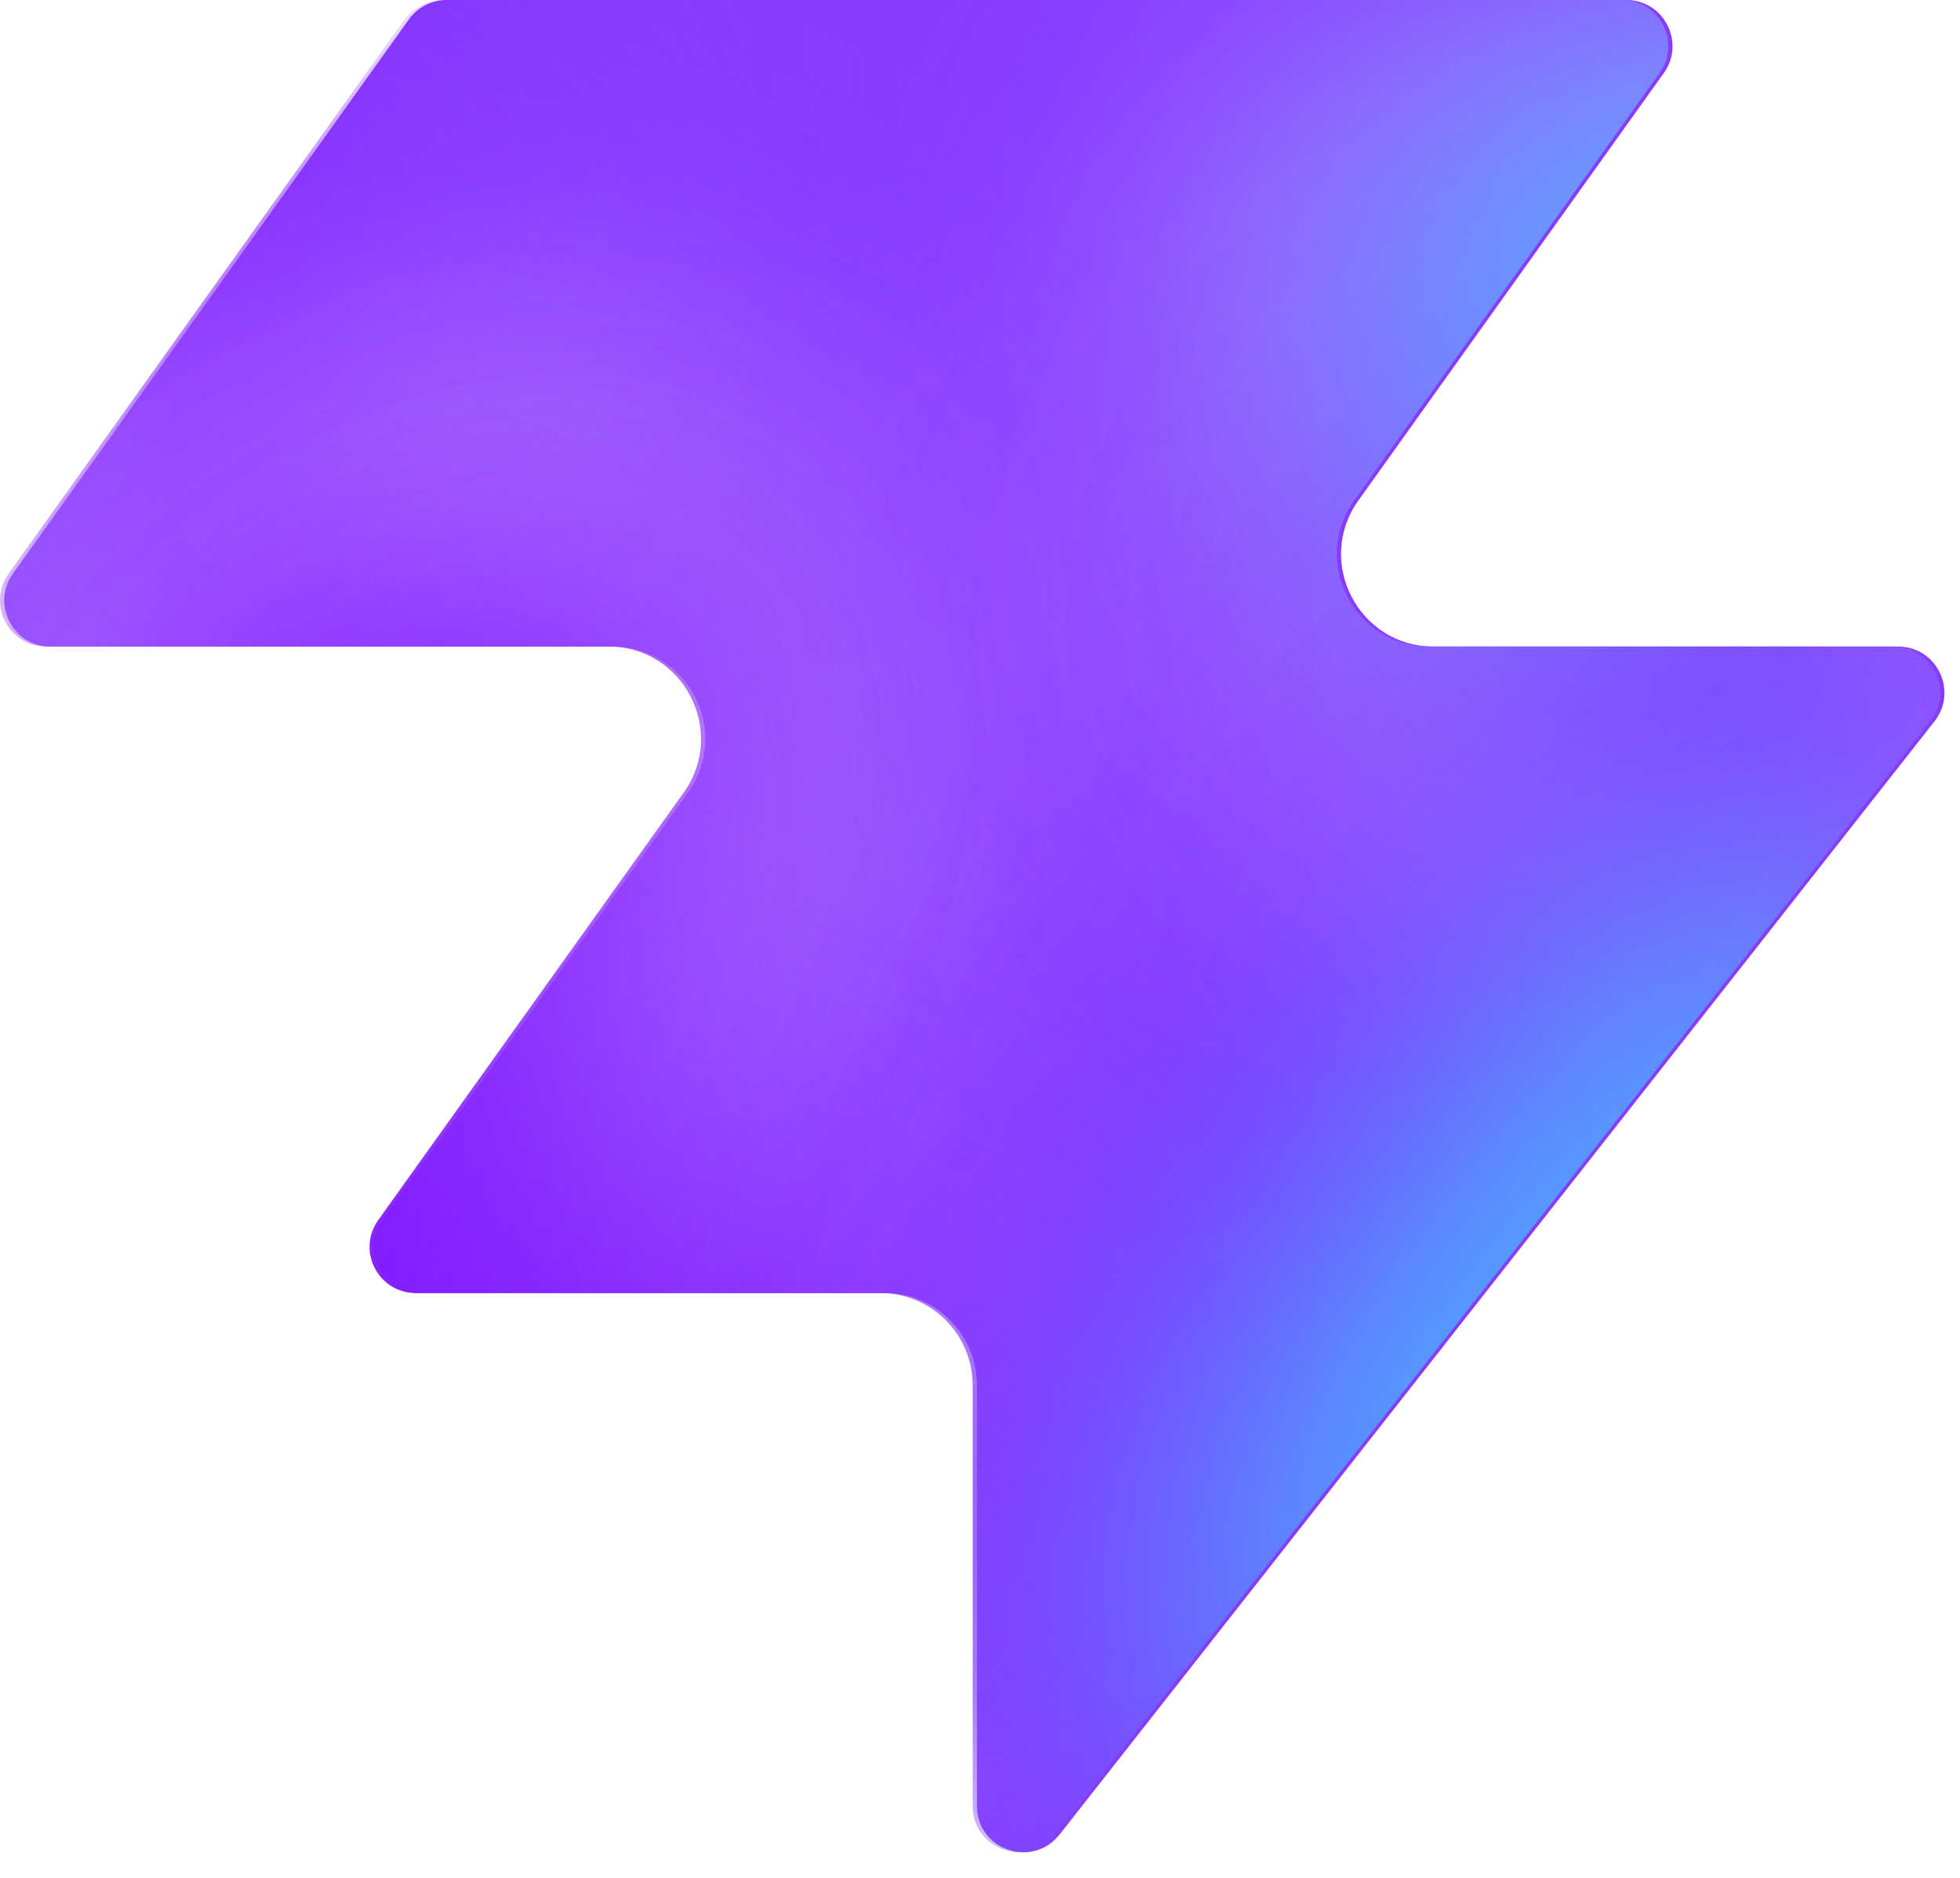
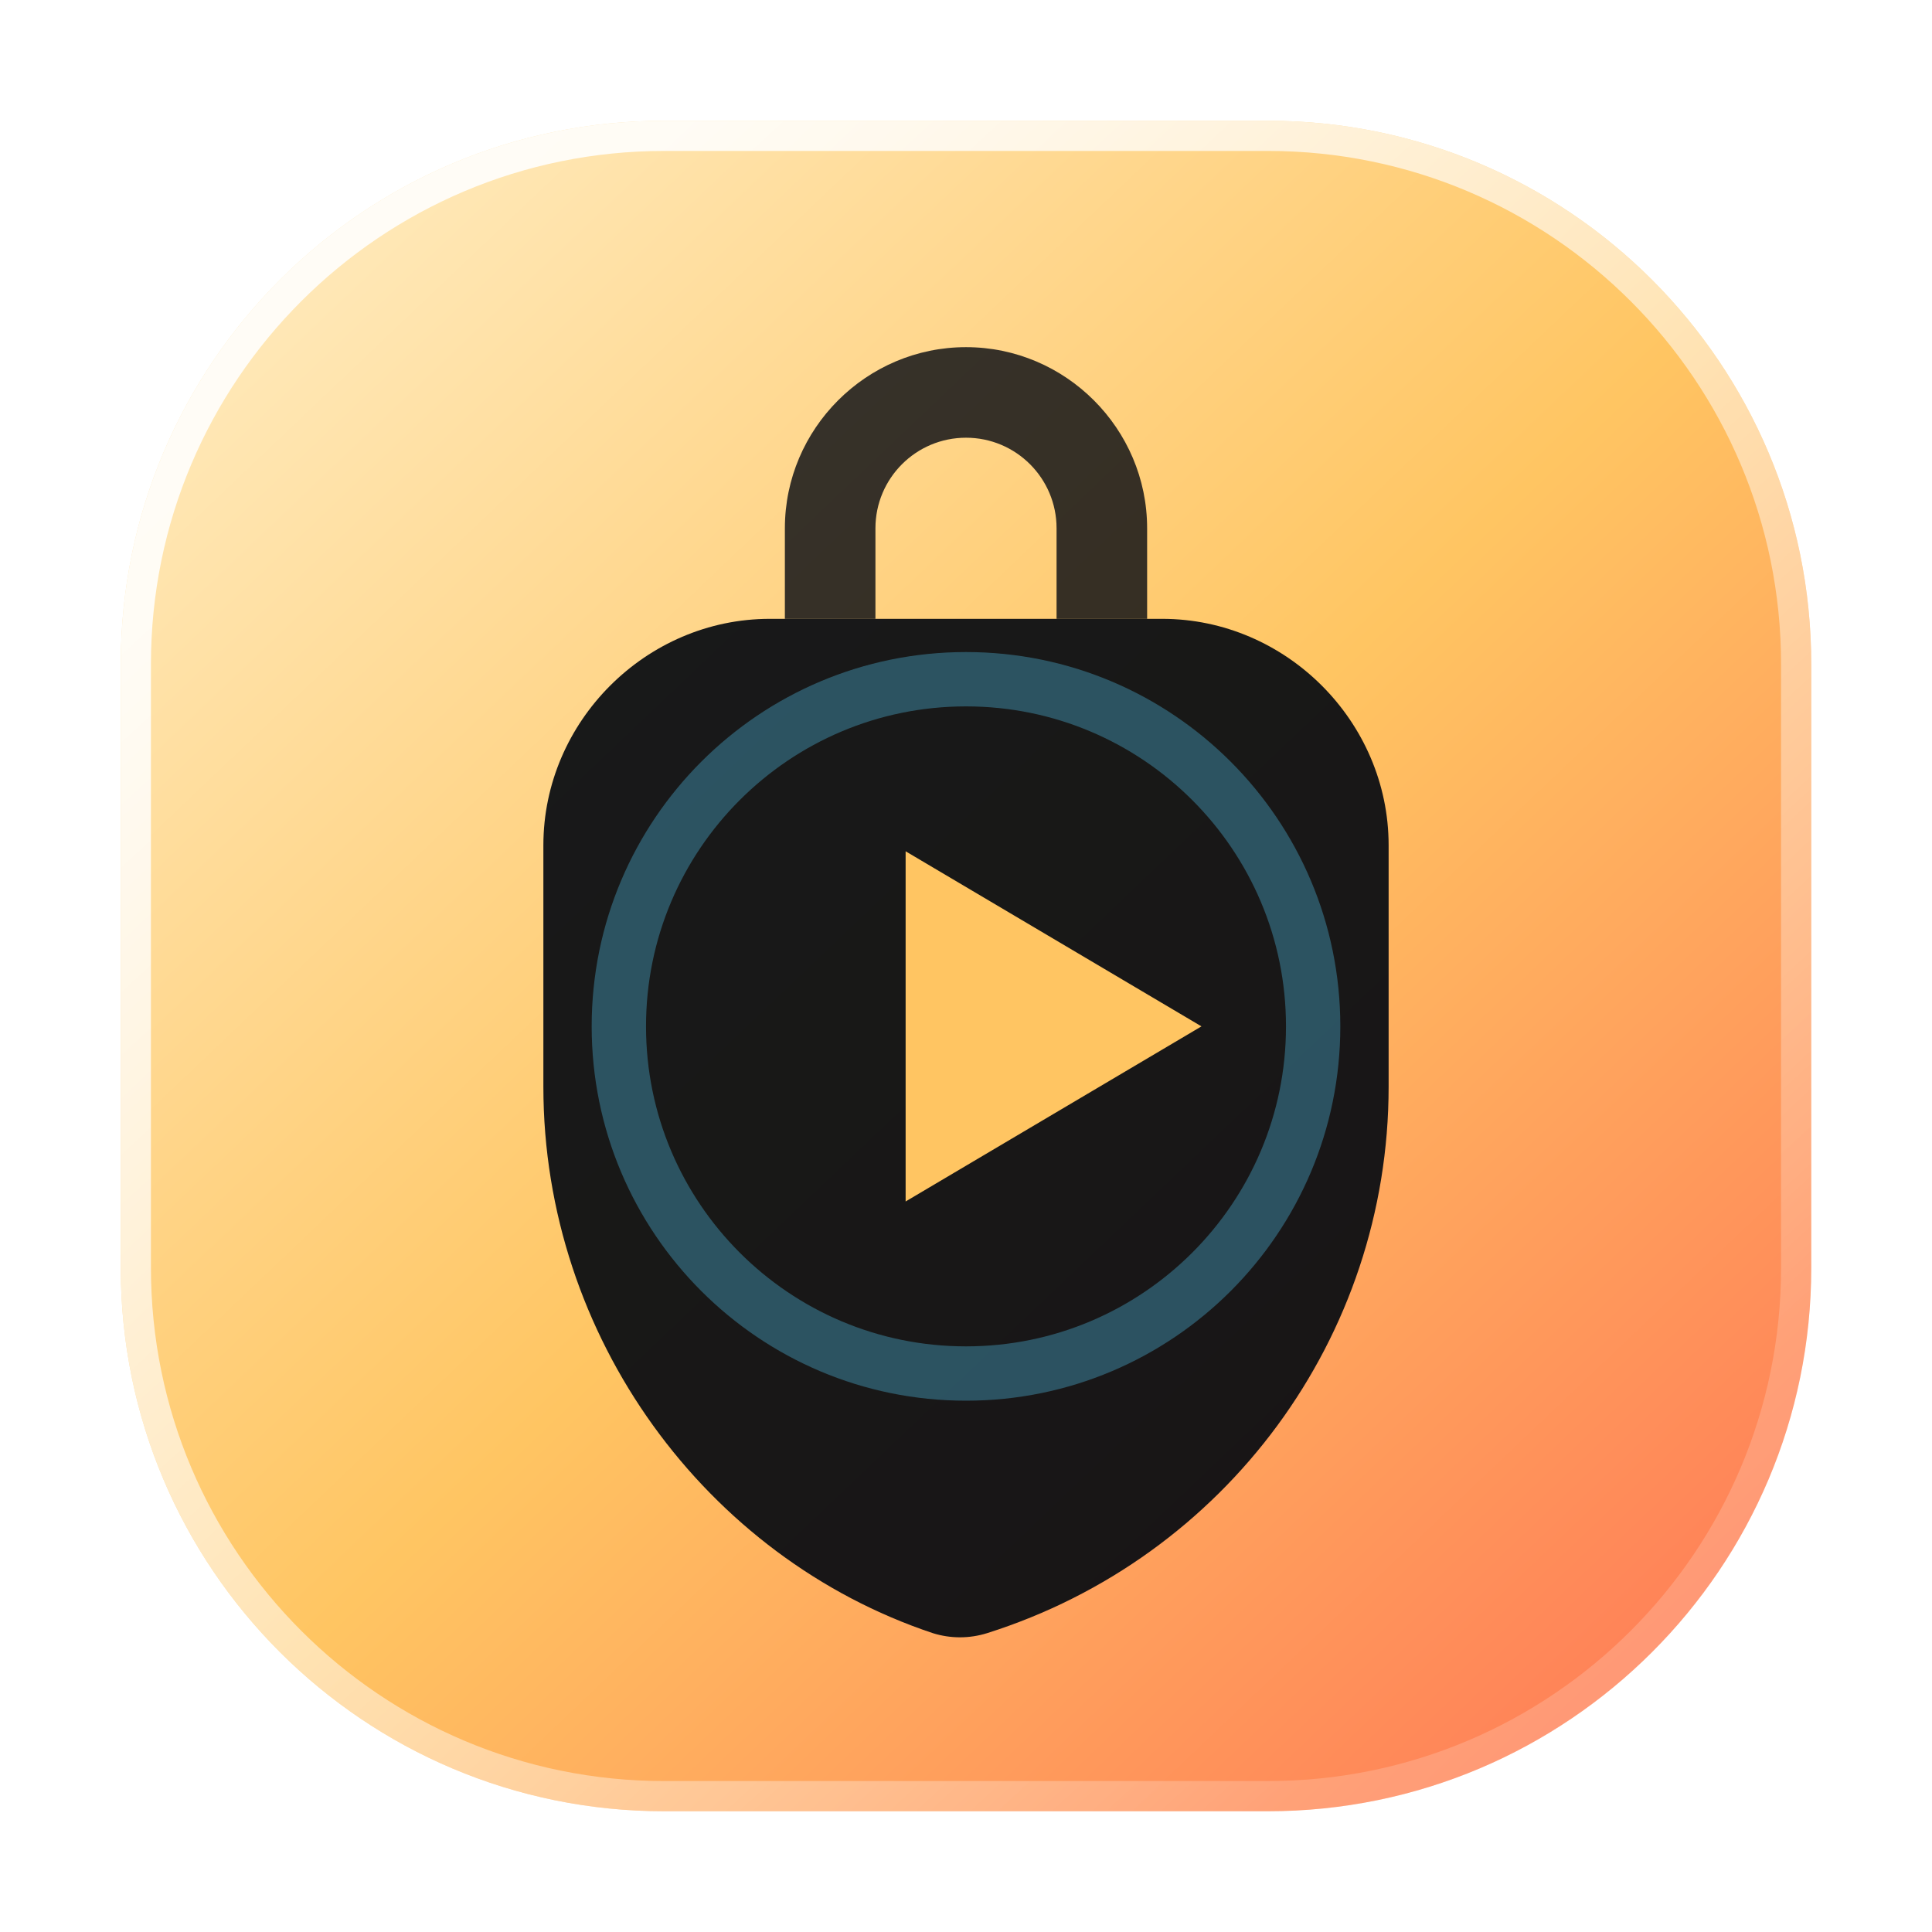
- <svg xmlns="http://www.w3.org/2000/svg" width="48" height="46" fill="none" viewBox="0 0 48 46">
-   <path fill="#863bff" d="M25.946 44.938c-.664.845-2.021.375-2.021-.698V33.937a2.26 2.26 0 0 0-2.262-2.262H10.287c-.92 0-1.456-1.04-.92-1.788l7.48-10.471c1.07-1.497 0-3.578-1.842-3.578H1.237c-.92 0-1.456-1.04-.92-1.788L10.013.474c.214-.297.556-.474.92-.474h28.894c.92 0 1.456 1.04.92 1.788l-7.48 10.471c-1.07 1.498 0 3.579 1.842 3.579h11.377c.943 0 1.473 1.088.89 1.83L25.947 44.94z" style="fill:#863bff;fill:color(display-p3 .525 .23 1);fill-opacity:1" />
-   <mask id="a" width="48" height="46" x="0" y="0" maskUnits="userSpaceOnUse" style="mask-type:alpha">
-     <path fill="#000" d="M25.842 44.938c-.664.844-2.021.375-2.021-.698V33.937a2.26 2.26 0 0 0-2.262-2.262H10.183c-.92 0-1.456-1.04-.92-1.788l7.48-10.471c1.07-1.498 0-3.579-1.842-3.579H1.133c-.92 0-1.456-1.04-.92-1.787L9.91.473c.214-.297.556-.474.92-.474h28.894c.92 0 1.456 1.04.92 1.788l-7.48 10.471c-1.07 1.498 0 3.578 1.842 3.578h11.377c.943 0 1.473 1.088.89 1.832L25.843 44.94z" style="fill:#000;fill-opacity:1" />
-   </mask>
-   <g mask="url(#a)">
-     <g filter="url(#b)">
-       <ellipse cx="5.508" cy="14.704" fill="#ede6ff" rx="5.508" ry="14.704" style="fill:#ede6ff;fill:color(display-p3 .927 .903 1);fill-opacity:1" transform="matrix(.00324 1 1 -.00324 -4.47 31.516)" />
-     </g>
-     <g filter="url(#c)">
-       <ellipse cx="10.399" cy="29.851" fill="#ede6ff" rx="10.399" ry="29.851" style="fill:#ede6ff;fill:color(display-p3 .927 .903 1);fill-opacity:1" transform="matrix(.00324 1 1 -.00324 -39.328 7.883)" />
-     </g>
-     <g filter="url(#d)">
-       <ellipse cx="5.508" cy="30.487" fill="#7e14ff" rx="5.508" ry="30.487" style="fill:#7e14ff;fill:color(display-p3 .492 .077 1);fill-opacity:1" transform="rotate(89.814 -25.913 -14.639)scale(1 -1)" />
-     </g>
-     <g filter="url(#e)">
-       <ellipse cx="5.508" cy="30.599" fill="#7e14ff" rx="5.508" ry="30.599" style="fill:#7e14ff;fill:color(display-p3 .492 .077 1);fill-opacity:1" transform="rotate(89.814 -32.644 -3.334)scale(1 -1)" />
-     </g>
-     <g filter="url(#f)">
-       <ellipse cx="5.508" cy="30.599" fill="#7e14ff" rx="5.508" ry="30.599" style="fill:#7e14ff;fill:color(display-p3 .492 .077 1);fill-opacity:1" transform="matrix(.00324 1 1 -.00324 -34.34 30.47)" />
-     </g>
-     <g filter="url(#g)">
-       <ellipse cx="14.072" cy="22.078" fill="#ede6ff" rx="14.072" ry="22.078" style="fill:#ede6ff;fill:color(display-p3 .927 .903 1);fill-opacity:1" transform="rotate(93.35 24.506 48.493)scale(-1 1)" />
-     </g>
-     <g filter="url(#h)">
-       <ellipse cx="3.47" cy="21.501" fill="#7e14ff" rx="3.47" ry="21.501" style="fill:#7e14ff;fill:color(display-p3 .492 .077 1);fill-opacity:1" transform="rotate(89.009 28.708 47.59)scale(-1 1)" />
-     </g>
-     <g filter="url(#i)">
-       <ellipse cx="3.47" cy="21.501" fill="#7e14ff" rx="3.47" ry="21.501" style="fill:#7e14ff;fill:color(display-p3 .492 .077 1);fill-opacity:1" transform="rotate(89.009 28.708 47.59)scale(-1 1)" />
-     </g>
-     <g filter="url(#j)">
-       <ellipse cx=".387" cy="8.972" fill="#7e14ff" rx="4.407" ry="29.108" style="fill:#7e14ff;fill:color(display-p3 .492 .077 1);fill-opacity:1" transform="rotate(39.51 .387 8.972)" />
-     </g>
-     <g filter="url(#k)">
-       <ellipse cx="47.523" cy="-6.092" fill="#7e14ff" rx="4.407" ry="29.108" style="fill:#7e14ff;fill:color(display-p3 .492 .077 1);fill-opacity:1" transform="rotate(37.892 47.523 -6.092)" />
-     </g>
-     <g filter="url(#l)">
-       <ellipse cx="41.412" cy="6.333" fill="#47bfff" rx="5.971" ry="9.665" style="fill:#47bfff;fill:color(display-p3 .28 .748 1);fill-opacity:1" transform="rotate(37.892 41.412 6.333)" />
-     </g>
-     <g filter="url(#m)">
-       <ellipse cx="-1.879" cy="38.332" fill="#7e14ff" rx="4.407" ry="29.108" style="fill:#7e14ff;fill:color(display-p3 .492 .077 1);fill-opacity:1" transform="rotate(37.892 -1.88 38.332)" />
-     </g>
-     <g filter="url(#n)">
-       <ellipse cx="-1.879" cy="38.332" fill="#7e14ff" rx="4.407" ry="29.108" style="fill:#7e14ff;fill:color(display-p3 .492 .077 1);fill-opacity:1" transform="rotate(37.892 -1.88 38.332)" />
-     </g>
-     <g filter="url(#o)">
-       <ellipse cx="35.651" cy="29.907" fill="#7e14ff" rx="4.407" ry="29.108" style="fill:#7e14ff;fill:color(display-p3 .492 .077 1);fill-opacity:1" transform="rotate(37.892 35.651 29.907)" />
-     </g>
-     <g filter="url(#p)">
-       <ellipse cx="38.418" cy="32.4" fill="#47bfff" rx="5.971" ry="15.297" style="fill:#47bfff;fill:color(display-p3 .28 .748 1);fill-opacity:1" transform="rotate(37.892 38.418 32.4)" />
-     </g>
-   </g>
+ <svg xmlns="http://www.w3.org/2000/svg" width="64" height="64" viewBox="0 0 64 64" fill="none">
  <defs>
-     <filter id="b" width="60.045" height="41.654" x="-19.77" y="16.149" color-interpolation-filters="sRGB" filterUnits="userSpaceOnUse">
-       <feFlood flood-opacity="0" result="BackgroundImageFix" />
-       <feBlend in="SourceGraphic" in2="BackgroundImageFix" result="shape" />
-       <feGaussianBlur result="effect1_foregroundBlur_2002_17158" stdDeviation="7.659" />
-     </filter>
-     <filter id="c" width="90.34" height="51.437" x="-54.613" y="-7.533" color-interpolation-filters="sRGB" filterUnits="userSpaceOnUse">
-       <feFlood flood-opacity="0" result="BackgroundImageFix" />
-       <feBlend in="SourceGraphic" in2="BackgroundImageFix" result="shape" />
-       <feGaussianBlur result="effect1_foregroundBlur_2002_17158" stdDeviation="7.659" />
-     </filter>
-     <filter id="d" width="79.355" height="29.4" x="-49.64" y="2.03" color-interpolation-filters="sRGB" filterUnits="userSpaceOnUse">
-       <feFlood flood-opacity="0" result="BackgroundImageFix" />
-       <feBlend in="SourceGraphic" in2="BackgroundImageFix" result="shape" />
-       <feGaussianBlur result="effect1_foregroundBlur_2002_17158" stdDeviation="4.596" />
-     </filter>
-     <filter id="e" width="79.579" height="29.4" x="-45.045" y="20.029" color-interpolation-filters="sRGB" filterUnits="userSpaceOnUse">
-       <feFlood flood-opacity="0" result="BackgroundImageFix" />
-       <feBlend in="SourceGraphic" in2="BackgroundImageFix" result="shape" />
-       <feGaussianBlur result="effect1_foregroundBlur_2002_17158" stdDeviation="4.596" />
-     </filter>
-     <filter id="f" width="79.579" height="29.4" x="-43.513" y="21.178" color-interpolation-filters="sRGB" filterUnits="userSpaceOnUse">
-       <feFlood flood-opacity="0" result="BackgroundImageFix" />
-       <feBlend in="SourceGraphic" in2="BackgroundImageFix" result="shape" />
-       <feGaussianBlur result="effect1_foregroundBlur_2002_17158" stdDeviation="4.596" />
-     </filter>
-     <filter id="g" width="74.749" height="58.852" x="15.756" y="-17.901" color-interpolation-filters="sRGB" filterUnits="userSpaceOnUse">
-       <feFlood flood-opacity="0" result="BackgroundImageFix" />
-       <feBlend in="SourceGraphic" in2="BackgroundImageFix" result="shape" />
-       <feGaussianBlur result="effect1_foregroundBlur_2002_17158" stdDeviation="7.659" />
-     </filter>
-     <filter id="h" width="61.377" height="25.362" x="23.548" y="2.284" color-interpolation-filters="sRGB" filterUnits="userSpaceOnUse">
-       <feFlood flood-opacity="0" result="BackgroundImageFix" />
-       <feBlend in="SourceGraphic" in2="BackgroundImageFix" result="shape" />
-       <feGaussianBlur result="effect1_foregroundBlur_2002_17158" stdDeviation="4.596" />
-     </filter>
-     <filter id="i" width="61.377" height="25.362" x="23.548" y="2.284" color-interpolation-filters="sRGB" filterUnits="userSpaceOnUse">
-       <feFlood flood-opacity="0" result="BackgroundImageFix" />
-       <feBlend in="SourceGraphic" in2="BackgroundImageFix" result="shape" />
-       <feGaussianBlur result="effect1_foregroundBlur_2002_17158" stdDeviation="4.596" />
-     </filter>
-     <filter id="j" width="56.045" height="63.649" x="-27.636" y="-22.853" color-interpolation-filters="sRGB" filterUnits="userSpaceOnUse">
-       <feFlood flood-opacity="0" result="BackgroundImageFix" />
-       <feBlend in="SourceGraphic" in2="BackgroundImageFix" result="shape" />
-       <feGaussianBlur result="effect1_foregroundBlur_2002_17158" stdDeviation="4.596" />
-     </filter>
-     <filter id="k" width="54.814" height="64.646" x="20.116" y="-38.415" color-interpolation-filters="sRGB" filterUnits="userSpaceOnUse">
-       <feFlood flood-opacity="0" result="BackgroundImageFix" />
-       <feBlend in="SourceGraphic" in2="BackgroundImageFix" result="shape" />
-       <feGaussianBlur result="effect1_foregroundBlur_2002_17158" stdDeviation="4.596" />
-     </filter>
-     <filter id="l" width="33.541" height="35.313" x="24.641" y="-11.323" color-interpolation-filters="sRGB" filterUnits="userSpaceOnUse">
-       <feFlood flood-opacity="0" result="BackgroundImageFix" />
-       <feBlend in="SourceGraphic" in2="BackgroundImageFix" result="shape" />
-       <feGaussianBlur result="effect1_foregroundBlur_2002_17158" stdDeviation="4.596" />
-     </filter>
-     <filter id="m" width="54.814" height="64.646" x="-29.286" y="6.009" color-interpolation-filters="sRGB" filterUnits="userSpaceOnUse">
-       <feFlood flood-opacity="0" result="BackgroundImageFix" />
-       <feBlend in="SourceGraphic" in2="BackgroundImageFix" result="shape" />
-       <feGaussianBlur result="effect1_foregroundBlur_2002_17158" stdDeviation="4.596" />
-     </filter>
-     <filter id="n" width="54.814" height="64.646" x="-29.286" y="6.009" color-interpolation-filters="sRGB" filterUnits="userSpaceOnUse">
-       <feFlood flood-opacity="0" result="BackgroundImageFix" />
-       <feBlend in="SourceGraphic" in2="BackgroundImageFix" result="shape" />
-       <feGaussianBlur result="effect1_foregroundBlur_2002_17158" stdDeviation="4.596" />
-     </filter>
-     <filter id="o" width="54.814" height="64.646" x="8.244" y="-2.416" color-interpolation-filters="sRGB" filterUnits="userSpaceOnUse">
-       <feFlood flood-opacity="0" result="BackgroundImageFix" />
-       <feBlend in="SourceGraphic" in2="BackgroundImageFix" result="shape" />
-       <feGaussianBlur result="effect1_foregroundBlur_2002_17158" stdDeviation="4.596" />
-     </filter>
-     <filter id="p" width="39.409" height="43.623" x="18.713" y="10.588" color-interpolation-filters="sRGB" filterUnits="userSpaceOnUse">
-       <feFlood flood-opacity="0" result="BackgroundImageFix" />
-       <feBlend in="SourceGraphic" in2="BackgroundImageFix" result="shape" />
-       <feGaussianBlur result="effect1_foregroundBlur_2002_17158" stdDeviation="4.596" />
-     </filter>
+     <linearGradient id="bg" x1="10%" y1="10%" x2="88%" y2="92%">
+       <stop offset="0%" stop-color="#FFE8B7" />
+       <stop offset="52%" stop-color="#FFC562" />
+       <stop offset="100%" stop-color="#FF8358" />
+     </linearGradient>
+     <linearGradient id="stroke" x1="16%" y1="14%" x2="84%" y2="88%">
+       <stop offset="0%" stop-color="#FFFFFF" stop-opacity="0.88" />
+       <stop offset="100%" stop-color="#FFFFFF" stop-opacity="0.18" />
+     </linearGradient>
  </defs>
+   <rect x="4" y="4" width="56" height="56" rx="18" fill="url(#bg)" />
+   <rect x="4.5" y="4.5" width="55" height="55" rx="17.5" stroke="url(#stroke)" />
+   <path d="M19 20.5h19.5c4.1 0 7.5 3.4 7.5 7.5v8c0 8.3-5.4 15.6-13.3 18.1a3 3 0 0 1-1.8 0C23.4 51.6 18 44.3 18 36v-8c0-4.1 3.4-7.5 7.5-7.5Z" fill="#0A0D13" fill-opacity="0.94" />
+   <path d="M26 17.5c0-3.3 2.7-6 6-6s6 2.7 6 6v3h-3v-3a3 3 0 0 0-6 0v3h-3v-3Z" fill="#0A0D13" fill-opacity="0.82" />
+   <path d="M30 28.2 39.8 34 30 39.8V28.2Z" fill="#FFC562" />
+   <circle cx="32" cy="34" r="11.5" stroke="#5AD3FF" stroke-opacity="0.32" stroke-width="1.8" />
</svg>
